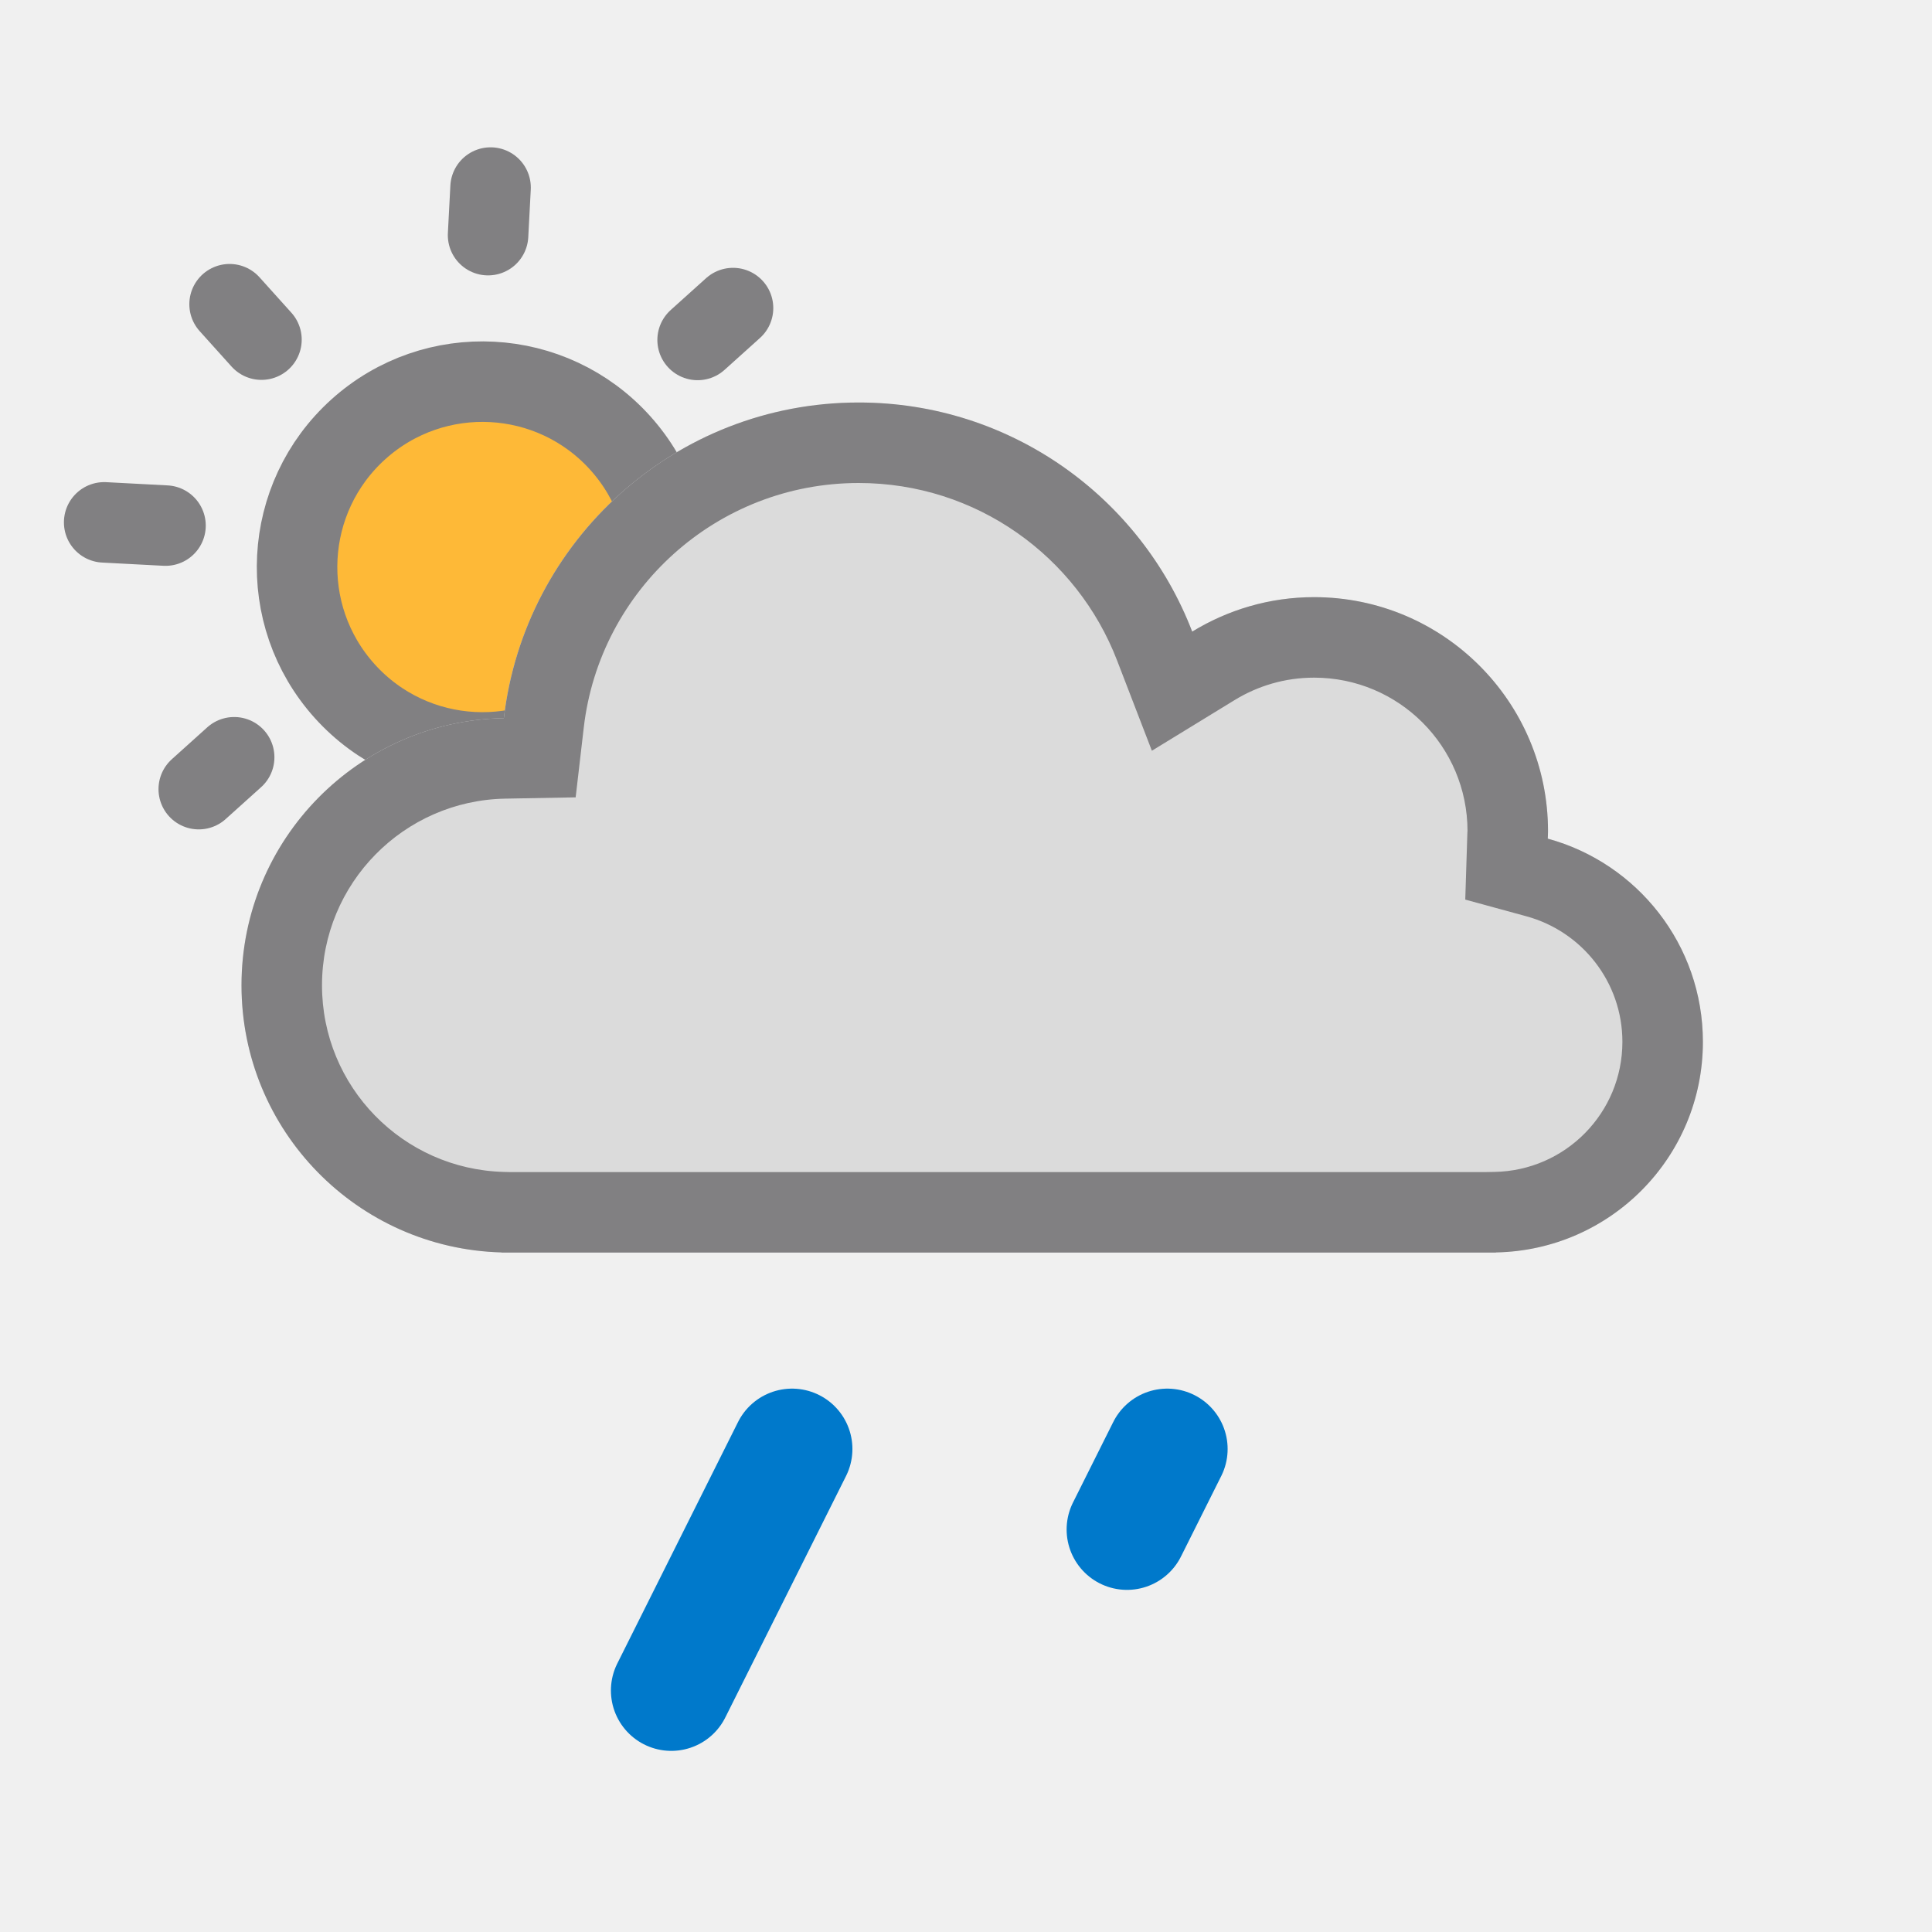
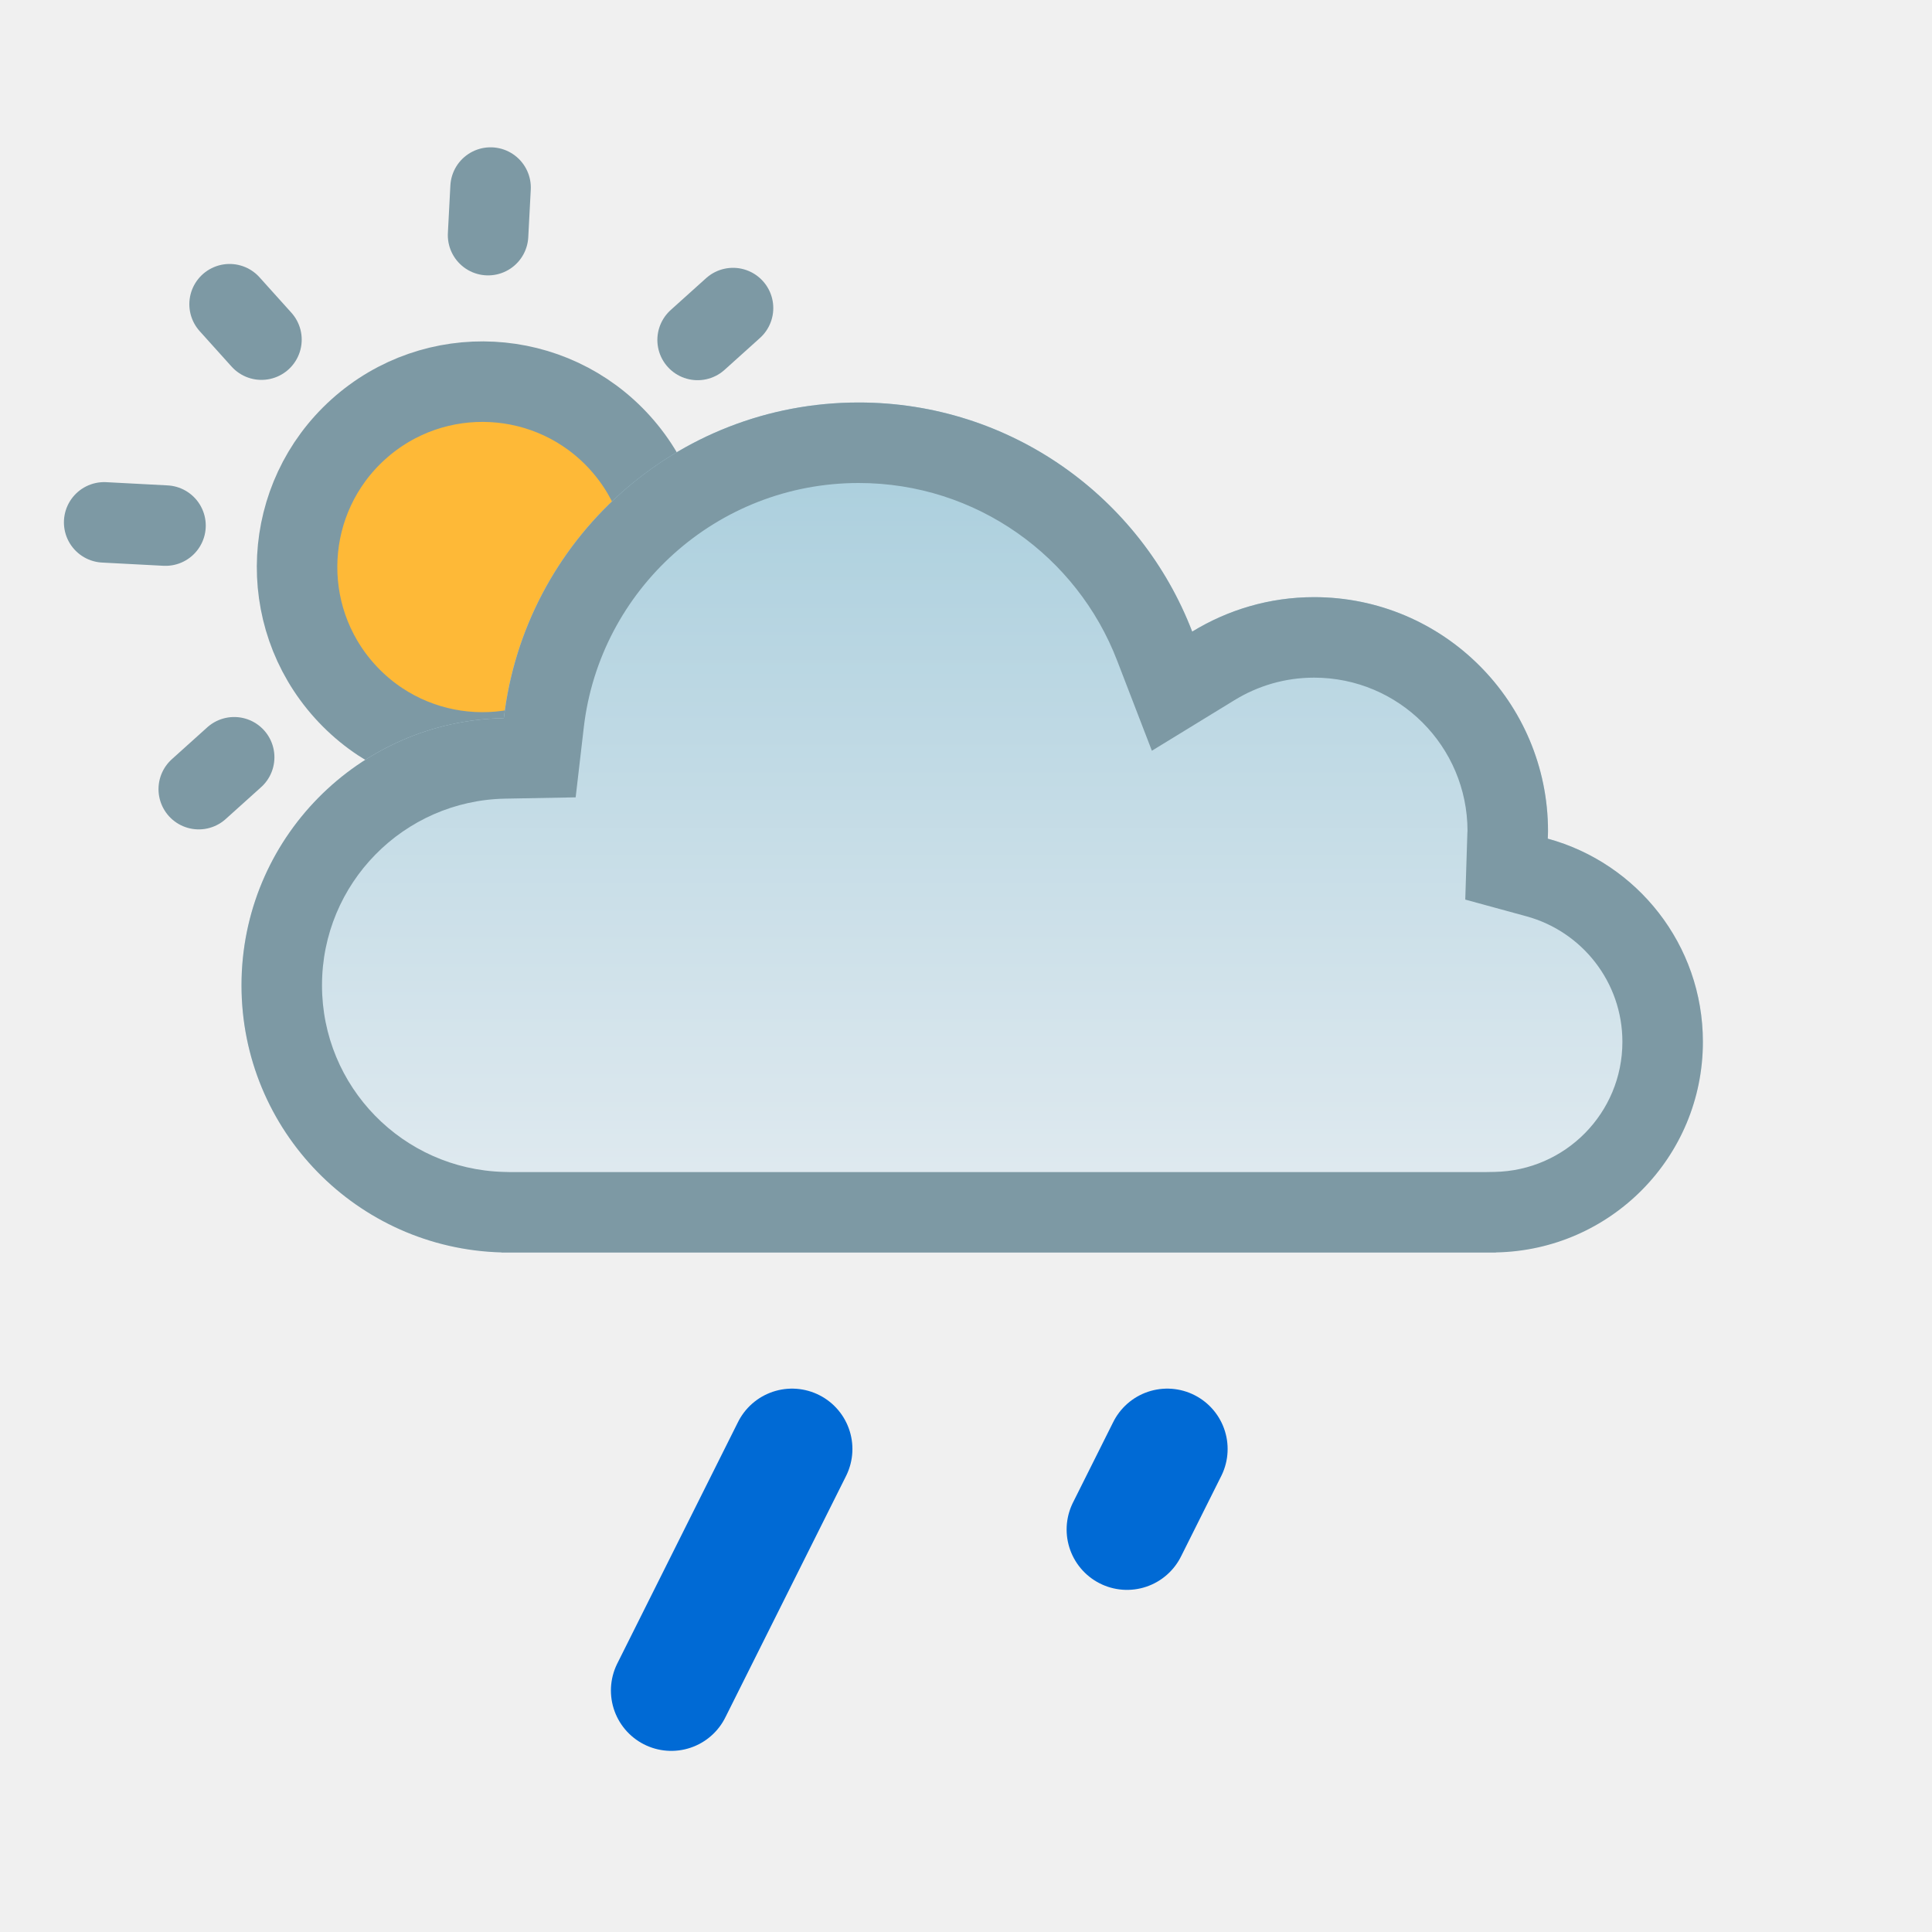
<svg xmlns="http://www.w3.org/2000/svg" width="24" height="24" viewBox="0 0 24 24" fill="none">
  <g clip-path="url(#clip0_1300_4159)">
-     <circle cx="5.993" cy="7.044" r="2.303" transform="rotate(-42 5.99302 7.0437)" fill="#FEB937" stroke="#818082" />
-     <line x1="3.248" y1="4.219" x2="2.852" y2="3.779" stroke="#818082" stroke-linecap="round" />
-     <line x1="6.063" y1="2.921" x2="6.094" y2="2.33" stroke="#818082" stroke-linecap="round" />
-     <line x1="5.689" y1="11.747" x2="5.719" y2="11.156" stroke="#818082" stroke-linecap="round" />
-     <line x1="1.294" y1="6.489" x2="2.056" y2="6.529" stroke="#818082" stroke-linecap="round" />
-     <line x1="10.02" y1="7.044" x2="10.782" y2="7.084" stroke="#818082" stroke-linecap="round" />
-     <line x1="8.911" y1="10.509" x2="8.515" y2="10.069" stroke="#818082" stroke-linecap="round" />
-     <line x1="8.666" y1="4.223" x2="9.106" y2="3.827" stroke="#818082" stroke-linecap="round" />
-     <line x1="2.469" y1="9.803" x2="2.909" y2="9.407" stroke="#818082" stroke-linecap="round" />
+     <circle cx="5.993" cy="7.044" r="2.303" transform="rotate(-42 5.99302 7.0437)" fill="#FEB937" stroke="#7D99A4" />
+     <line x1="3.248" y1="4.219" x2="2.852" y2="3.779" stroke="#7D99A4" stroke-linecap="round" />
+     <line x1="6.063" y1="2.921" x2="6.094" y2="2.33" stroke="#7D99A4" stroke-linecap="round" />
+     <line x1="5.689" y1="11.747" x2="5.719" y2="11.156" stroke="#7D99A4" stroke-linecap="round" />
+     <line x1="1.294" y1="6.489" x2="2.056" y2="6.529" stroke="#7D99A4" stroke-linecap="round" />
+     <line x1="10.02" y1="7.044" x2="10.782" y2="7.084" stroke="#7D99A4" stroke-linecap="round" />
+     <line x1="8.911" y1="10.509" x2="8.515" y2="10.069" stroke="#7D99A4" stroke-linecap="round" />
+     <line x1="8.666" y1="4.223" x2="9.106" y2="3.827" stroke="#7D99A4" stroke-linecap="round" />
+     <line x1="2.469" y1="9.803" x2="2.909" y2="9.407" stroke="#7D99A4" stroke-linecap="round" />
  </g>
  <mask id="path-10-inside-1_1300_4159" fill="white">
    <path d="M10.667 5C12.557 5 14.17 6.181 14.81 7.846C15.252 7.576 15.769 7.418 16.324 7.418C17.929 7.418 19.229 8.719 19.23 10.323C19.23 10.355 19.228 10.387 19.227 10.418C20.337 10.721 21.154 11.736 21.154 12.942C21.154 14.373 20.007 15.532 18.583 15.558V15.56H6.23V15.558C4.438 15.51 3 14.044 3 12.24C3 10.427 4.453 8.954 6.259 8.921C6.516 6.713 8.391 5 10.667 5Z" />
  </mask>
-   <path d="M10.667 5C12.557 5 14.17 6.181 14.81 7.846C15.252 7.576 15.769 7.418 16.324 7.418C17.929 7.418 19.229 8.719 19.23 10.323C19.23 10.355 19.228 10.387 19.227 10.418C20.337 10.721 21.154 11.736 21.154 12.942C21.154 14.373 20.007 15.532 18.583 15.558V15.56H6.23V15.558C4.438 15.51 3 14.044 3 12.24C3 10.427 4.453 8.954 6.259 8.921C6.516 6.713 8.391 5 10.667 5Z" fill="#DBDBDB" />
-   <path d="M10.667 5L10.667 4H10.667V5ZM14.81 7.846L13.877 8.205L14.309 9.326L15.333 8.699L14.81 7.846ZM16.324 7.418L16.324 6.418H16.324V7.418ZM19.23 10.323H20.23V10.323L19.23 10.323ZM19.227 10.418L18.227 10.386L18.202 11.175L18.963 11.383L19.227 10.418ZM21.154 12.942L22.154 12.942V12.942H21.154ZM18.583 15.558L18.565 14.558L17.583 14.575V15.558H18.583ZM18.583 15.56V16.561H19.583V15.56H18.583ZM6.23 15.56H5.23V16.561H6.23V15.56ZM6.23 15.558H7.23V14.584L6.257 14.558L6.23 15.558ZM3 12.24H2V12.24L3 12.24ZM6.259 8.921L6.277 9.921L7.151 9.905L7.252 9.036L6.259 8.921ZM10.667 5L10.667 6C12.129 6 13.38 6.913 13.877 8.205L14.81 7.846L15.744 7.487C14.96 5.449 12.985 4 10.667 4L10.667 5ZM14.81 7.846L15.333 8.699C15.624 8.52 15.962 8.418 16.324 8.418V7.418V6.418C15.577 6.418 14.88 6.631 14.288 6.993L14.81 7.846ZM16.324 7.418L16.324 8.418C17.377 8.418 18.229 9.271 18.23 10.323L19.23 10.323L20.23 10.323C20.229 8.166 18.481 6.418 16.324 6.418L16.324 7.418ZM19.23 10.323H18.23C18.23 10.32 18.23 10.321 18.229 10.332C18.229 10.339 18.229 10.344 18.228 10.354C18.228 10.362 18.227 10.374 18.227 10.386L19.227 10.418L20.226 10.45C20.227 10.437 20.227 10.437 20.228 10.409C20.228 10.389 20.23 10.358 20.23 10.323H19.23ZM19.227 10.418L18.963 11.383C19.651 11.571 20.154 12.199 20.154 12.942H21.154H22.154C22.154 11.272 21.023 9.872 19.49 9.453L19.227 10.418ZM21.154 12.942L20.154 12.942C20.154 13.825 19.447 14.542 18.565 14.558L18.583 15.558L18.601 16.558C20.568 16.522 22.154 14.921 22.154 12.942L21.154 12.942ZM18.583 15.558H17.583V15.56H18.583H19.583V15.558H18.583ZM18.583 15.56V14.56H6.23V15.56V16.561H18.583V15.56ZM6.23 15.56H7.23V15.558H6.23H5.23V15.56H6.23ZM6.23 15.558L6.257 14.558C5.004 14.524 4 13.5 4 12.24L3 12.24L2 12.24C2 14.588 3.872 16.495 6.204 16.557L6.23 15.558ZM3 12.24H4C4 10.973 5.015 9.944 6.277 9.921L6.259 8.921L6.241 7.921C3.891 7.964 2 9.88 2 12.24H3ZM6.259 8.921L7.252 9.036C7.451 7.327 8.904 6 10.667 6V5V4C7.877 4 5.58 6.1 5.265 8.805L6.259 8.921Z" fill="#818082" mask="url(#path-10-inside-1_1300_4159)" />
+   <path d="M10.667 5C12.557 5 14.17 6.181 14.81 7.846C15.252 7.576 15.769 7.418 16.324 7.418C17.929 7.418 19.229 8.719 19.23 10.323C19.23 10.355 19.228 10.387 19.227 10.418C20.337 10.721 21.154 11.736 21.154 12.942C21.154 14.373 20.007 15.532 18.583 15.558V15.56H6.23V15.558C4.438 15.51 3 14.044 3 12.24C3 10.427 4.453 8.954 6.259 8.921C6.516 6.713 8.391 5 10.667 5Z" fill="url(#paint0_linear_1300_4159)" />
+   <path d="M10.667 5L10.667 4H10.667V5ZM14.81 7.846L13.877 8.205L14.309 9.326L15.333 8.699L14.81 7.846ZM16.324 7.418L16.324 6.418H16.324V7.418ZM19.23 10.323H20.23V10.323L19.23 10.323ZM19.227 10.418L18.227 10.386L18.202 11.175L18.963 11.383L19.227 10.418ZM21.154 12.942L22.154 12.942V12.942H21.154ZM18.583 15.558L18.565 14.558L17.583 14.575V15.558H18.583ZM18.583 15.56V16.561H19.583V15.56H18.583ZM6.23 15.56H5.23V16.561H6.23V15.56ZM6.23 15.558H7.23V14.584L6.257 14.558L6.23 15.558ZM3 12.24H2V12.24L3 12.24ZM6.259 8.921L6.277 9.921L7.151 9.905L7.252 9.036L6.259 8.921ZM10.667 5L10.667 6C12.129 6 13.38 6.913 13.877 8.205L14.81 7.846L15.744 7.487C14.96 5.449 12.985 4 10.667 4L10.667 5ZM14.81 7.846L15.333 8.699C15.624 8.52 15.962 8.418 16.324 8.418V7.418V6.418C15.577 6.418 14.88 6.631 14.288 6.993L14.81 7.846ZM16.324 7.418L16.324 8.418C17.377 8.418 18.229 9.271 18.23 10.323L19.23 10.323L20.23 10.323C20.229 8.166 18.481 6.418 16.324 6.418L16.324 7.418ZM19.23 10.323H18.23C18.23 10.32 18.23 10.321 18.229 10.332C18.229 10.339 18.229 10.344 18.228 10.354C18.228 10.362 18.227 10.374 18.227 10.386L19.227 10.418L20.226 10.45C20.227 10.437 20.227 10.437 20.228 10.409C20.228 10.389 20.23 10.358 20.23 10.323H19.23ZM19.227 10.418L18.963 11.383C19.651 11.571 20.154 12.199 20.154 12.942H21.154H22.154C22.154 11.272 21.023 9.872 19.49 9.453L19.227 10.418ZM21.154 12.942L20.154 12.942C20.154 13.825 19.447 14.542 18.565 14.558L18.583 15.558L18.601 16.558C20.568 16.522 22.154 14.921 22.154 12.942L21.154 12.942ZM18.583 15.558H17.583V15.56H18.583H19.583V15.558H18.583ZM18.583 15.56V14.56H6.23V15.56V16.561H18.583V15.56ZM6.23 15.56H7.23V15.558H6.23H5.23V15.56H6.23ZM6.23 15.558L6.257 14.558C5.004 14.524 4 13.5 4 12.24L3 12.24L2 12.24C2 14.588 3.872 16.495 6.204 16.557L6.23 15.558ZM3 12.24H4C4 10.973 5.015 9.944 6.277 9.921L6.259 8.921L6.241 7.921C3.891 7.964 2 9.88 2 12.24H3ZM6.259 8.921L7.252 9.036C7.451 7.327 8.904 6 10.667 6V5V4C7.877 4 5.58 6.1 5.265 8.805L6.259 8.921Z" fill="#7D99A4" mask="url(#path-10-inside-1_1300_4159)" />
  <g clip-path="url(#clip1_1300_4159)">
-     <path d="M9.839 18L8.339 21" stroke="#0079CB" stroke-width="1.5" stroke-linecap="round" />
+     <path d="M9.839 18L8.339 21" stroke="#006AD5" stroke-width="1.5" stroke-linecap="round" />
  </g>
-   <path d="M14 19L14.5 18" stroke="#0079CB" stroke-width="1.5" stroke-linecap="round" />
+   <path d="M14 19L14.5 18" stroke="#006AD5" stroke-width="1.5" stroke-linecap="round" />
  <defs>
+     <linearGradient id="paint0_linear_1300_4159" x1="12.077" y1="15.56" x2="12.077" y2="5" gradientUnits="userSpaceOnUse">
+       <stop stop-color="#E4ECF1" />
+       <stop offset="1" stop-color="#A7CDDC" />
+     </linearGradient>
    <clipPath id="clip0_1300_4159">
      <rect width="24" height="24" fill="white" />
    </clipPath>
    <clipPath id="clip1_1300_4159">
      <rect width="4" height="5" fill="white" transform="matrix(1 0 0 -1 7.33899 22)" />
    </clipPath>
  </defs>
</svg>
